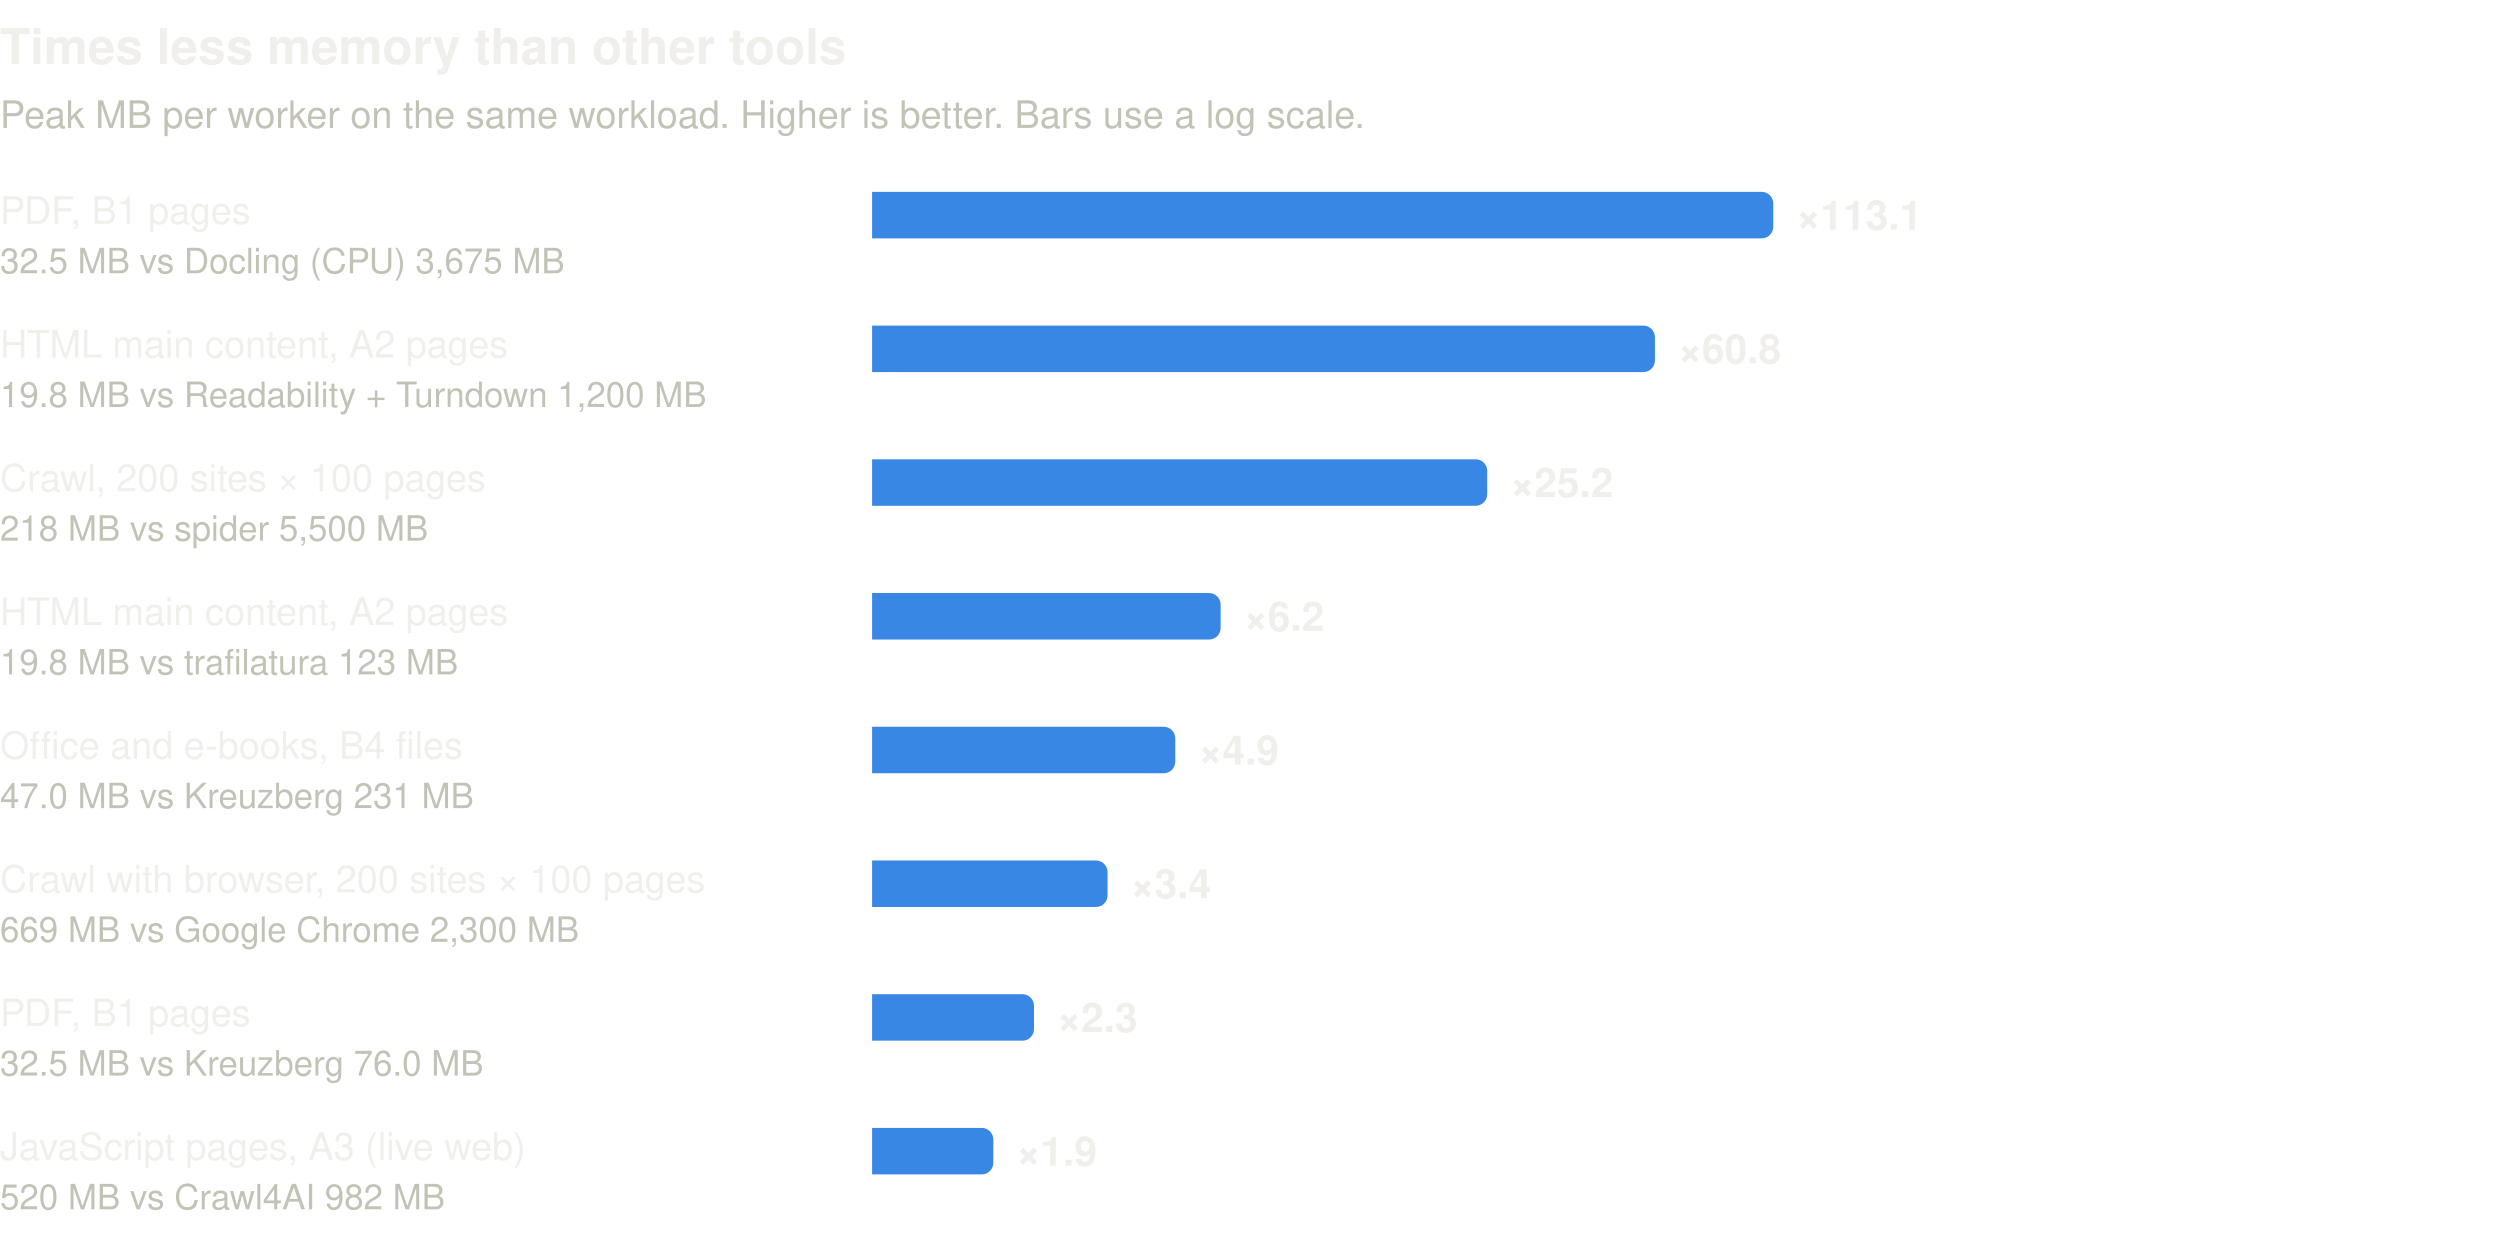
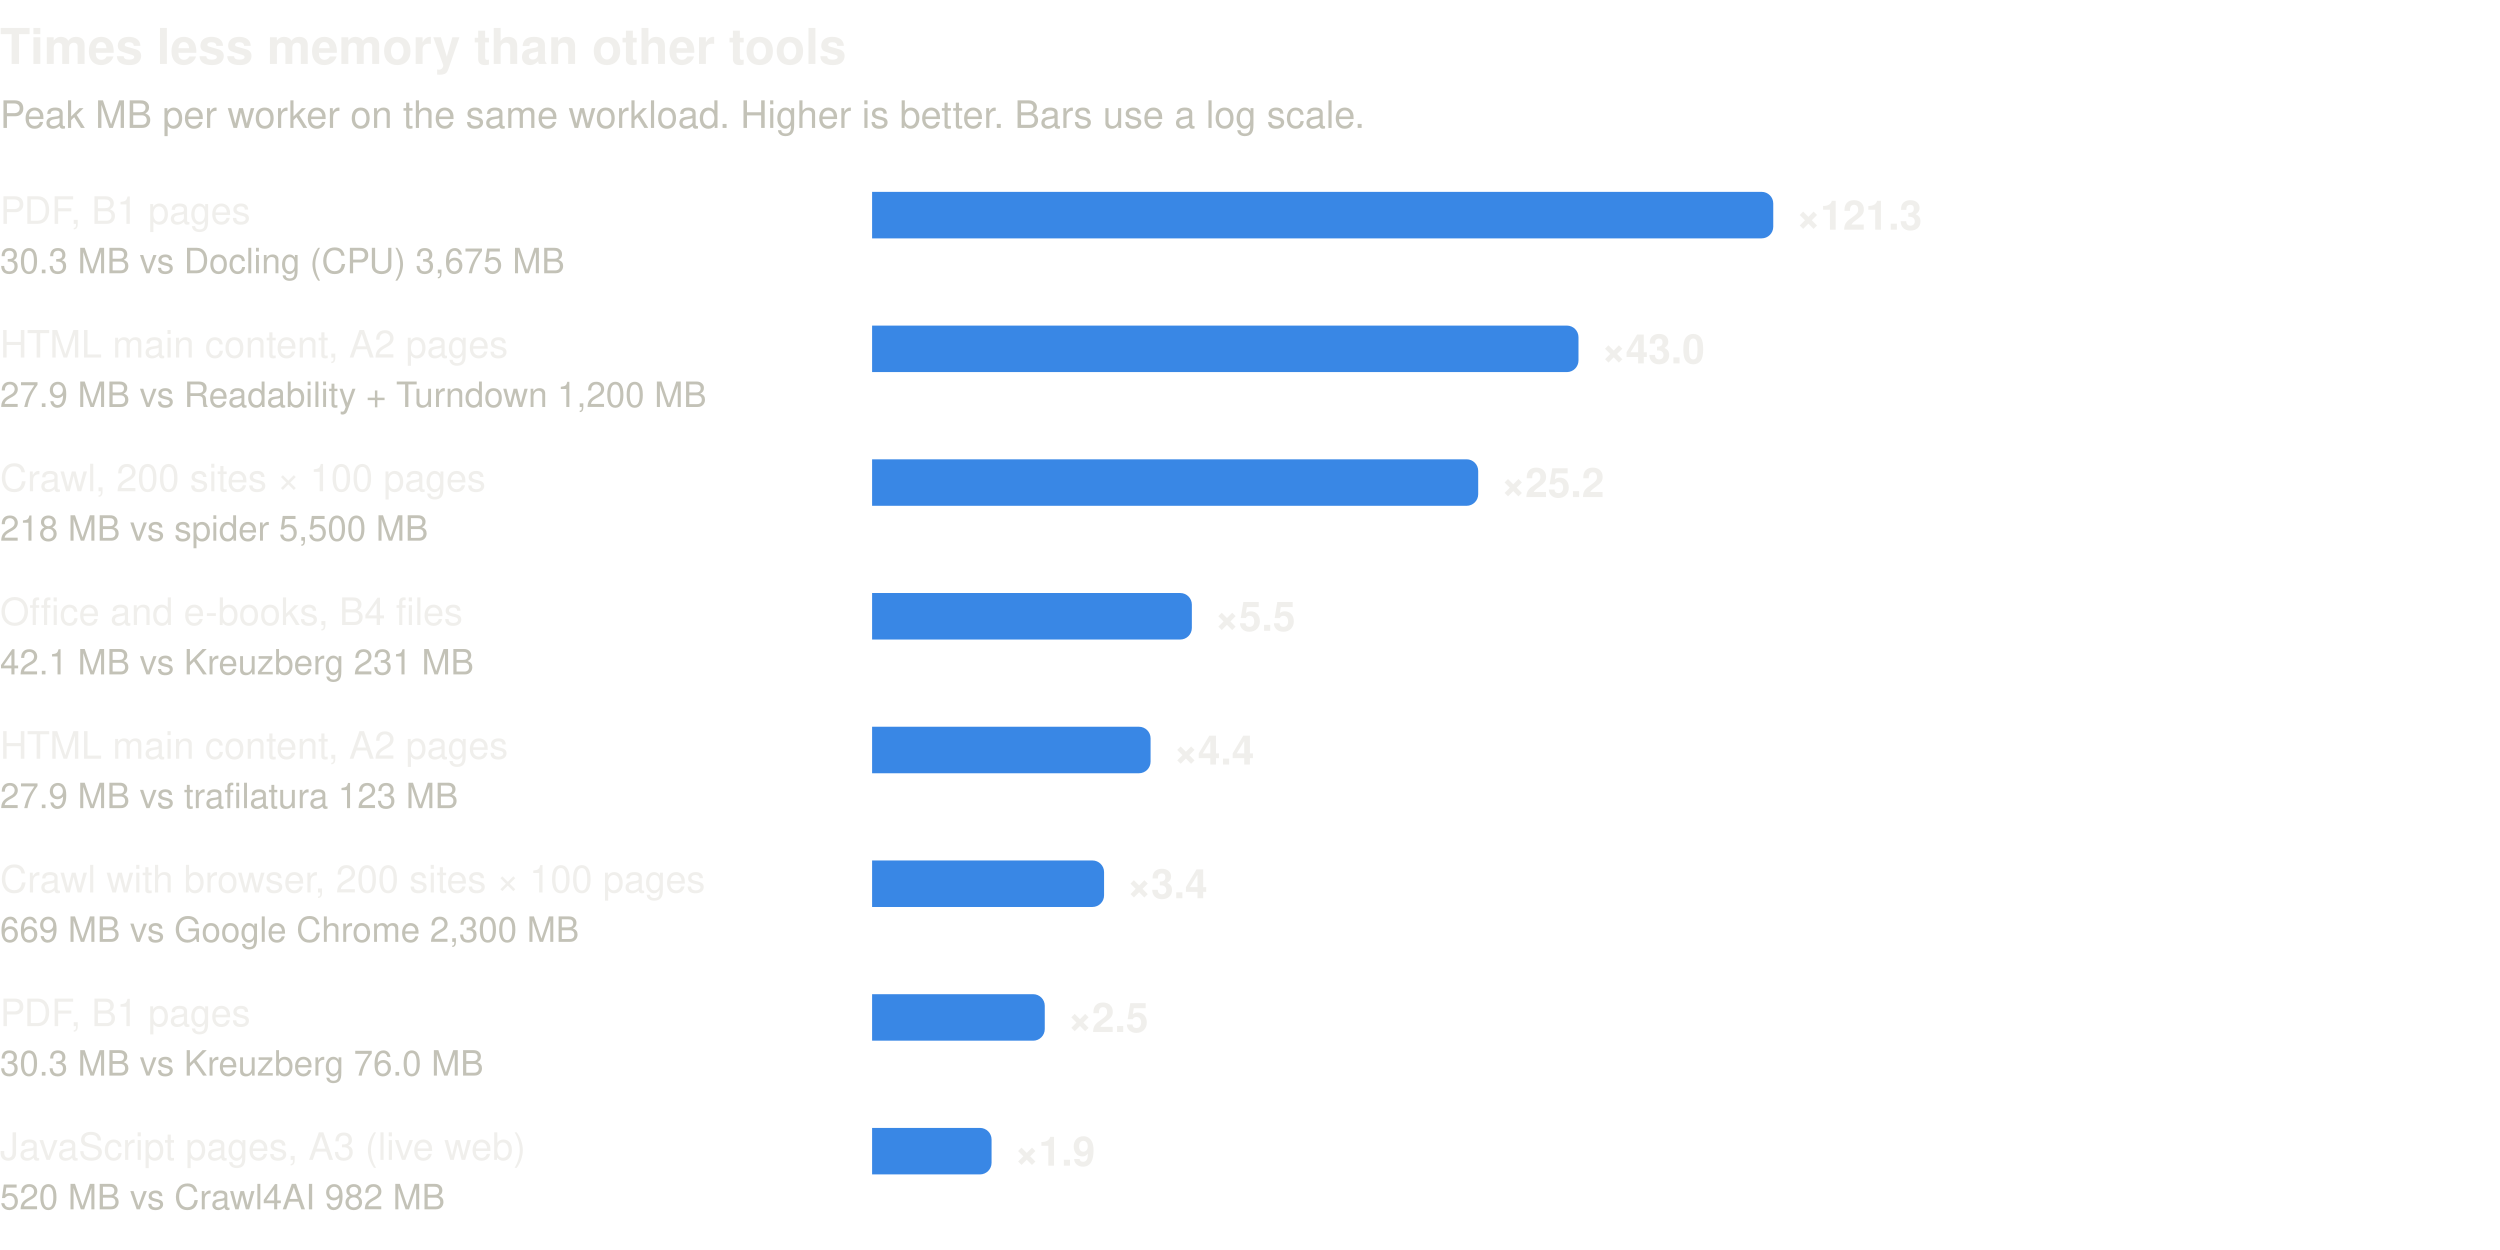
<svg xmlns="http://www.w3.org/2000/svg" viewBox="0 0 860 430" width="860" height="430" role="img" aria-label="Times less memory than other tools" font-family="-apple-system, BlinkMacSystemFont, 'Segoe UI', Helvetica, Arial, sans-serif">
  <text x="0" y="22" fill="#f0efec" font-size="17" font-weight="600" text-anchor="start">Times less memory than other tools</text>
  <text x="0" y="44" fill="#c3c2b7" font-size="13" font-weight="400" text-anchor="start">Peak MB per worker on the same workload. Higher is better. Bars use a log scale.</text>
  <text x="0" y="77" fill="#f0efec" font-size="13" font-weight="400" text-anchor="start">PDF, B1 pages</text>
-   <text x="0" y="94" fill="#c3c2b7" font-size="12" font-weight="400" text-anchor="start">32.5 MB vs Docling (CPU) 3,675 MB</text>
+   <text x="0" y="94" fill="#c3c2b7" font-size="12" font-weight="400" text-anchor="start">30.3 MB vs Docling (CPU) 3,675 MB</text>
  <path d="M300 66h306.0a4 4 0 0 1 4 4v8a4 4 0 0 1 -4 4h-306.0z" fill="#3987e5" />
-   <text x="618.0" y="79" fill="#f0efec" font-size="14" font-weight="600" text-anchor="start">×113.1</text>
+   <text x="618.0" y="79" fill="#f0efec" font-size="14" font-weight="600" text-anchor="start">×121.3</text>
  <text x="0" y="123" fill="#f0efec" font-size="13" font-weight="400" text-anchor="start">HTML main content, A2 pages</text>
-   <text x="0" y="140" fill="#c3c2b7" font-size="12" font-weight="400" text-anchor="start">19.8 MB vs Readability + Turndown 1,200 MB</text>
-   <path d="M300 112h265.3a4 4 0 0 1 4 4v8a4 4 0 0 1 -4 4h-265.3z" fill="#3987e5" />
-   <text x="577.274" y="125" fill="#f0efec" font-size="14" font-weight="600" text-anchor="start">×60.8</text>
+   <text x="0" y="140" fill="#c3c2b7" font-size="12" font-weight="400" text-anchor="start">27.9 MB vs Readability + Turndown 1,200 MB</text>
+   <path d="M300 112h239.0a4 4 0 0 1 4 4v8a4 4 0 0 1 -4 4h-239.0z" fill="#3987e5" />
+   <text x="551.02" y="125" fill="#f0efec" font-size="14" font-weight="600" text-anchor="start">×43.0</text>
  <text x="0" y="169" fill="#f0efec" font-size="13" font-weight="400" text-anchor="start">Crawl, 200 sites × 100 pages</text>
  <text x="0" y="186" fill="#c3c2b7" font-size="12" font-weight="400" text-anchor="start">218 MB vs spider 5,500 MB</text>
-   <path d="M300 158h207.6a4 4 0 0 1 4 4v8a4 4 0 0 1 -4 4h-207.6z" fill="#3987e5" />
-   <text x="519.557" y="171" fill="#f0efec" font-size="14" font-weight="600" text-anchor="start">×25.2</text>
-   <text x="0" y="215" fill="#f0efec" font-size="13" font-weight="400" text-anchor="start">HTML main content, A2 pages</text>
-   <text x="0" y="232" fill="#c3c2b7" font-size="12" font-weight="400" text-anchor="start">19.8 MB vs trafilatura 123 MB</text>
-   <path d="M300 204h115.9a4 4 0 0 1 4 4v8a4 4 0 0 1 -4 4h-115.9z" fill="#3987e5" />
-   <text x="427.922" y="217" fill="#f0efec" font-size="14" font-weight="600" text-anchor="start">×6.2</text>
-   <text x="0" y="261" fill="#f0efec" font-size="13" font-weight="400" text-anchor="start">Office and e-books, B4 files</text>
-   <text x="0" y="278" fill="#c3c2b7" font-size="12" font-weight="400" text-anchor="start">47.0 MB vs Kreuzberg 231 MB</text>
-   <path d="M300 250h100.3a4 4 0 0 1 4 4v8a4 4 0 0 1 -4 4h-100.3z" fill="#3987e5" />
-   <text x="412.329" y="263" fill="#f0efec" font-size="14" font-weight="600" text-anchor="start">×4.9</text>
+   <path d="M300 158h204.5a4 4 0 0 1 4 4v8a4 4 0 0 1 -4 4h-204.5z" fill="#3987e5" />
+   <text x="516.467" y="171" fill="#f0efec" font-size="14" font-weight="600" text-anchor="start">×25.2</text>
+   <text x="0" y="215" fill="#f0efec" font-size="13" font-weight="400" text-anchor="start">Office and e-books, B4 files</text>
+   <text x="0" y="232" fill="#c3c2b7" font-size="12" font-weight="400" text-anchor="start">42.1 MB vs Kreuzberg 231 MB</text>
+   <path d="M300 204h106.0a4 4 0 0 1 4 4v8a4 4 0 0 1 -4 4h-106.0z" fill="#3987e5" />
+   <text x="417.987" y="217" fill="#f0efec" font-size="14" font-weight="600" text-anchor="start">×5.5</text>
+   <text x="0" y="261" fill="#f0efec" font-size="13" font-weight="400" text-anchor="start">HTML main content, A2 pages</text>
+   <text x="0" y="278" fill="#c3c2b7" font-size="12" font-weight="400" text-anchor="start">27.9 MB vs trafilatura 123 MB</text>
+   <path d="M300 250h91.8a4 4 0 0 1 4 4v8a4 4 0 0 1 -4 4h-91.8z" fill="#3987e5" />
+   <text x="403.85" y="263" fill="#f0efec" font-size="14" font-weight="600" text-anchor="start">×4.4</text>
  <text x="0" y="307" fill="#f0efec" font-size="13" font-weight="400" text-anchor="start">Crawl with browser, 200 sites × 100 pages</text>
  <text x="0" y="324" fill="#c3c2b7" font-size="12" font-weight="400" text-anchor="start">669 MB vs Google Chrome 2,300 MB</text>
-   <path d="M300 296h77.0a4 4 0 0 1 4 4v8a4 4 0 0 1 -4 4h-77.0z" fill="#3987e5" />
-   <text x="388.956" y="309" fill="#f0efec" font-size="14" font-weight="600" text-anchor="start">×3.4</text>
+   <path d="M300 296h75.8a4 4 0 0 1 4 4v8a4 4 0 0 1 -4 4h-75.8z" fill="#3987e5" />
+   <text x="387.774" y="309" fill="#f0efec" font-size="14" font-weight="600" text-anchor="start">×3.4</text>
  <text x="0" y="353" fill="#f0efec" font-size="13" font-weight="400" text-anchor="start">PDF, B1 pages</text>
-   <text x="0" y="370" fill="#c3c2b7" font-size="12" font-weight="400" text-anchor="start">32.5 MB vs Kreuzberg 76.0 MB</text>
-   <path d="M300 342h51.7a4 4 0 0 1 4 4v8a4 4 0 0 1 -4 4h-51.7z" fill="#3987e5" />
-   <text x="363.698" y="355" fill="#f0efec" font-size="14" font-weight="600" text-anchor="start">×2.3</text>
+   <text x="0" y="370" fill="#c3c2b7" font-size="12" font-weight="400" text-anchor="start">30.3 MB vs Kreuzberg 76.0 MB</text>
+   <path d="M300 342h55.4a4 4 0 0 1 4 4v8a4 4 0 0 1 -4 4h-55.4z" fill="#3987e5" />
+   <text x="367.413" y="355" fill="#f0efec" font-size="14" font-weight="600" text-anchor="start">×2.5</text>
  <text x="0" y="399" fill="#f0efec" font-size="13" font-weight="400" text-anchor="start">JavaScript pages, A3 (live web)</text>
  <text x="0" y="416" fill="#c3c2b7" font-size="12" font-weight="400" text-anchor="start">520 MB vs Crawl4AI 982 MB</text>
-   <path d="M300 388h37.7a4 4 0 0 1 4 4v8a4 4 0 0 1 -4 4h-37.7z" fill="#3987e5" />
-   <text x="349.722" y="401" fill="#f0efec" font-size="14" font-weight="600" text-anchor="start">×1.9</text>
+   <path d="M300 388h37.1a4 4 0 0 1 4 4v8a4 4 0 0 1 -4 4h-37.1z" fill="#3987e5" />
+   <text x="349.113" y="401" fill="#f0efec" font-size="14" font-weight="600" text-anchor="start">×1.9</text>
</svg>
